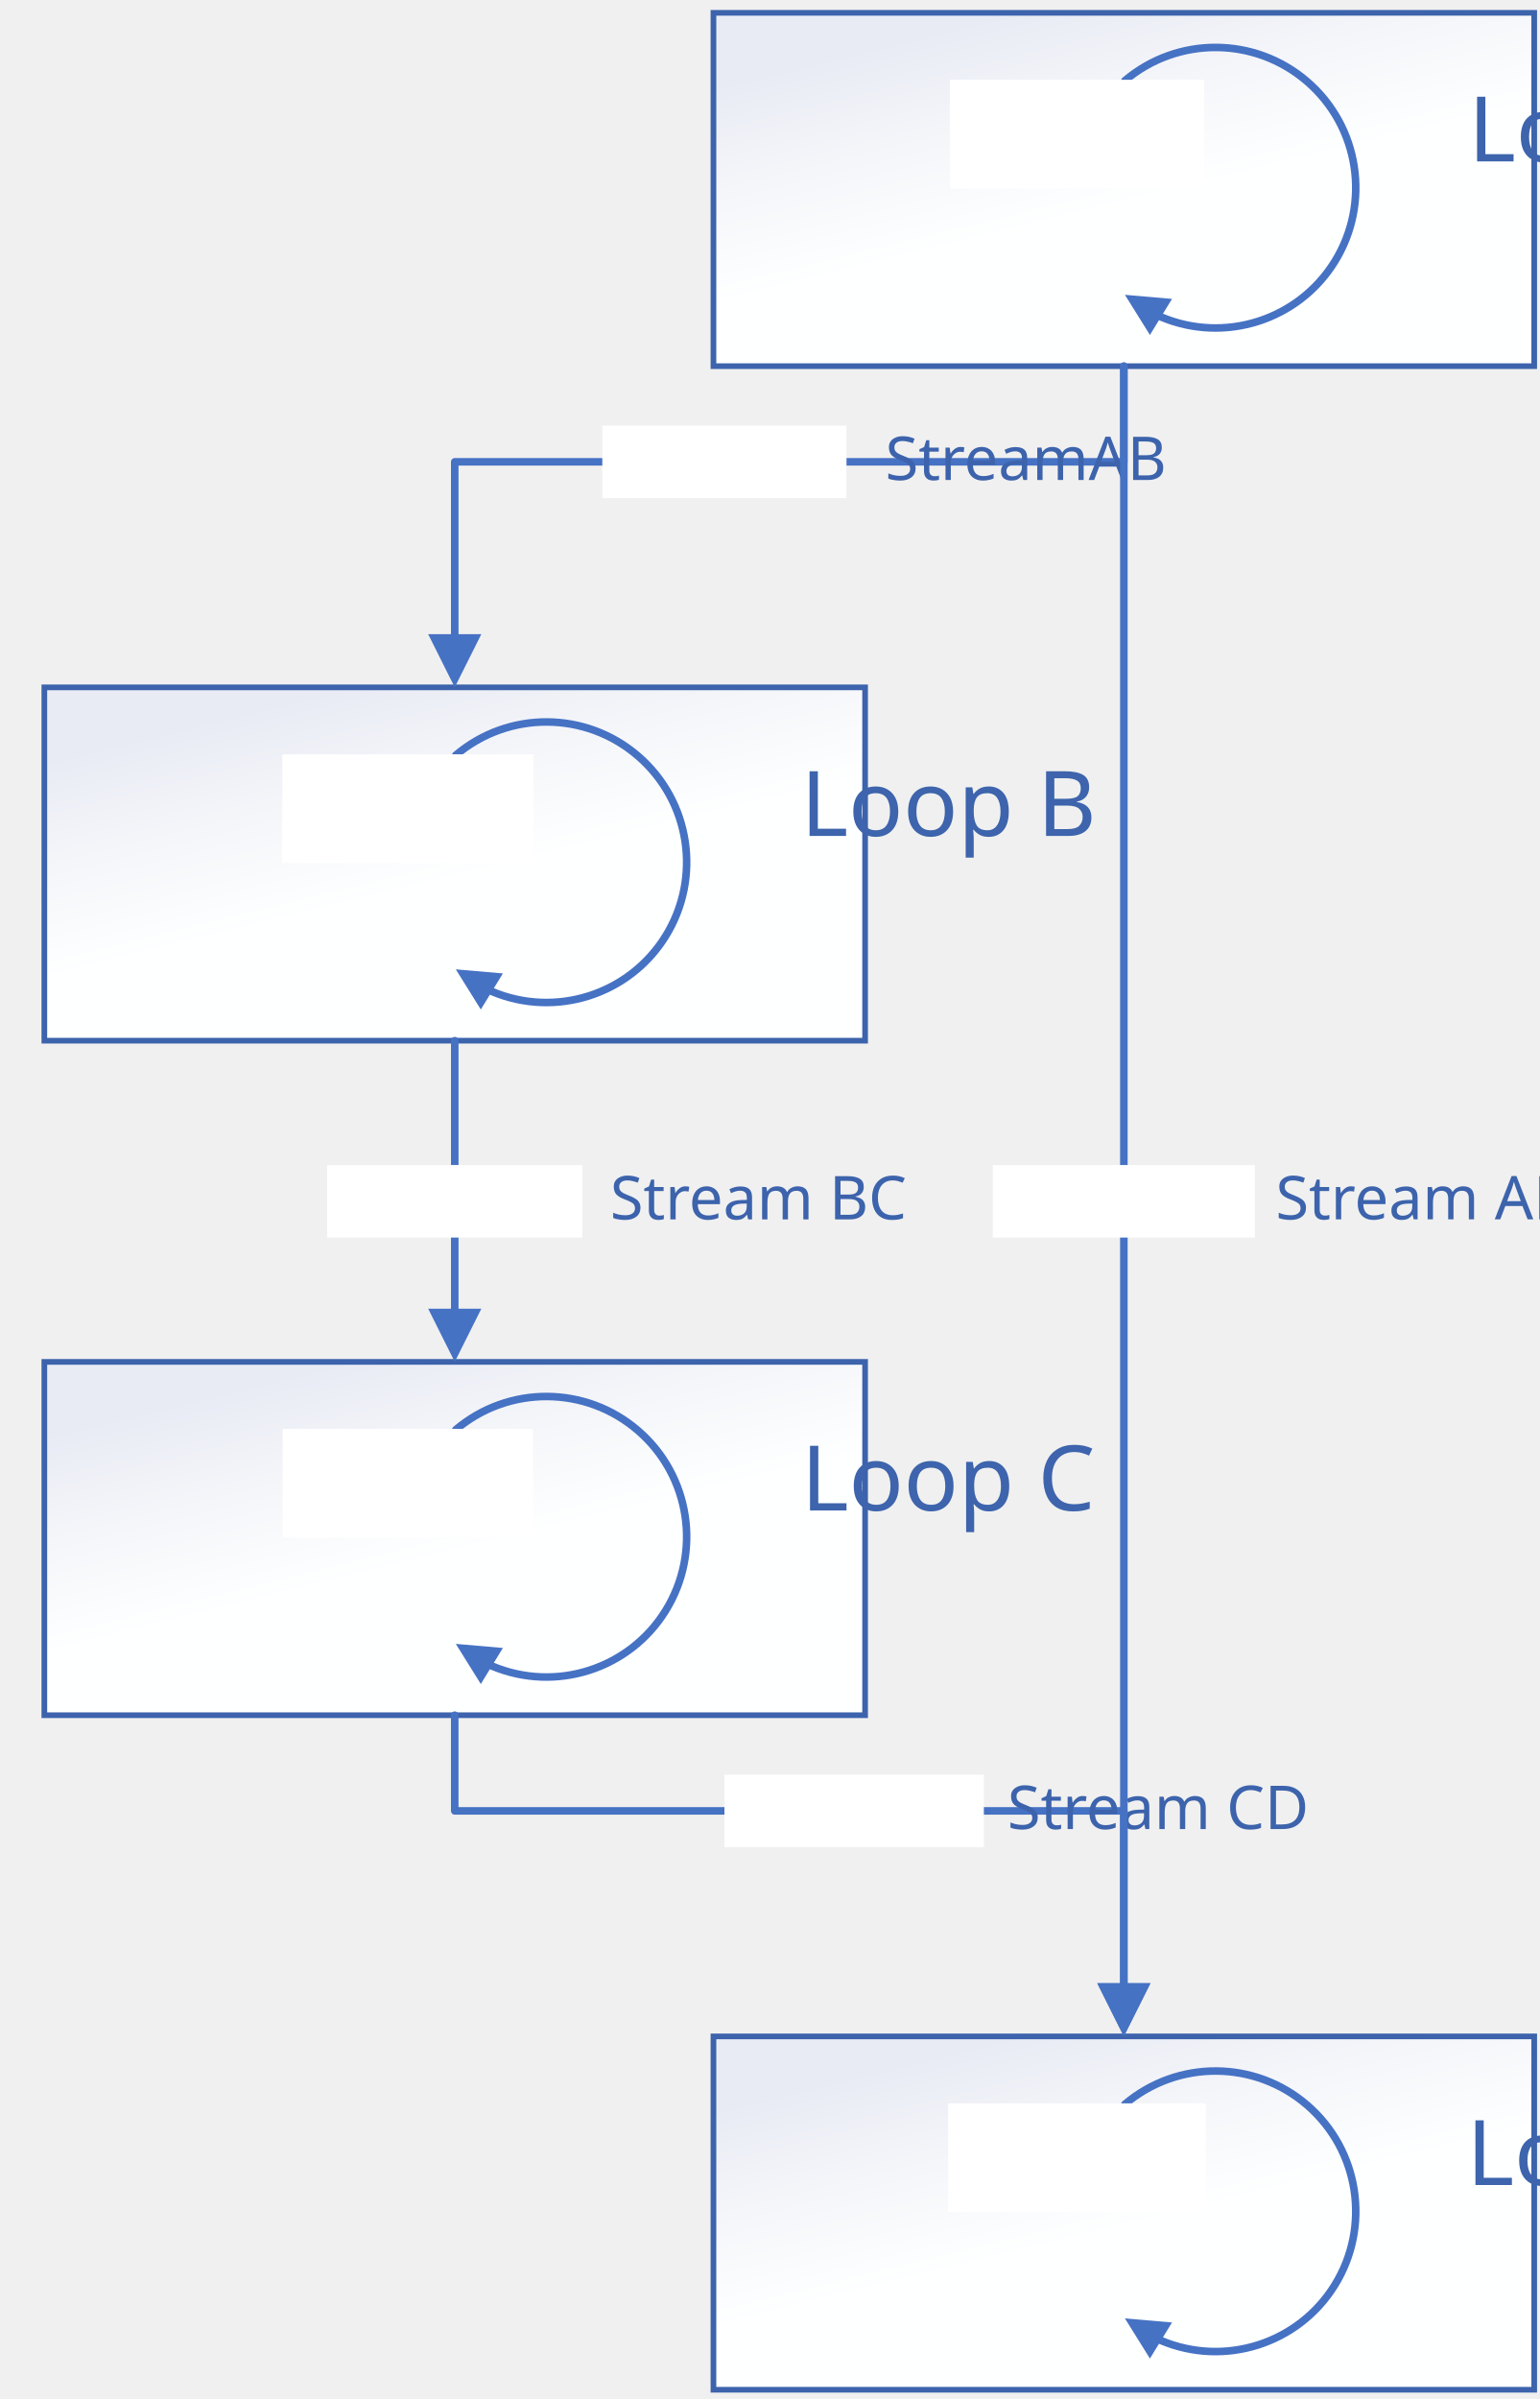
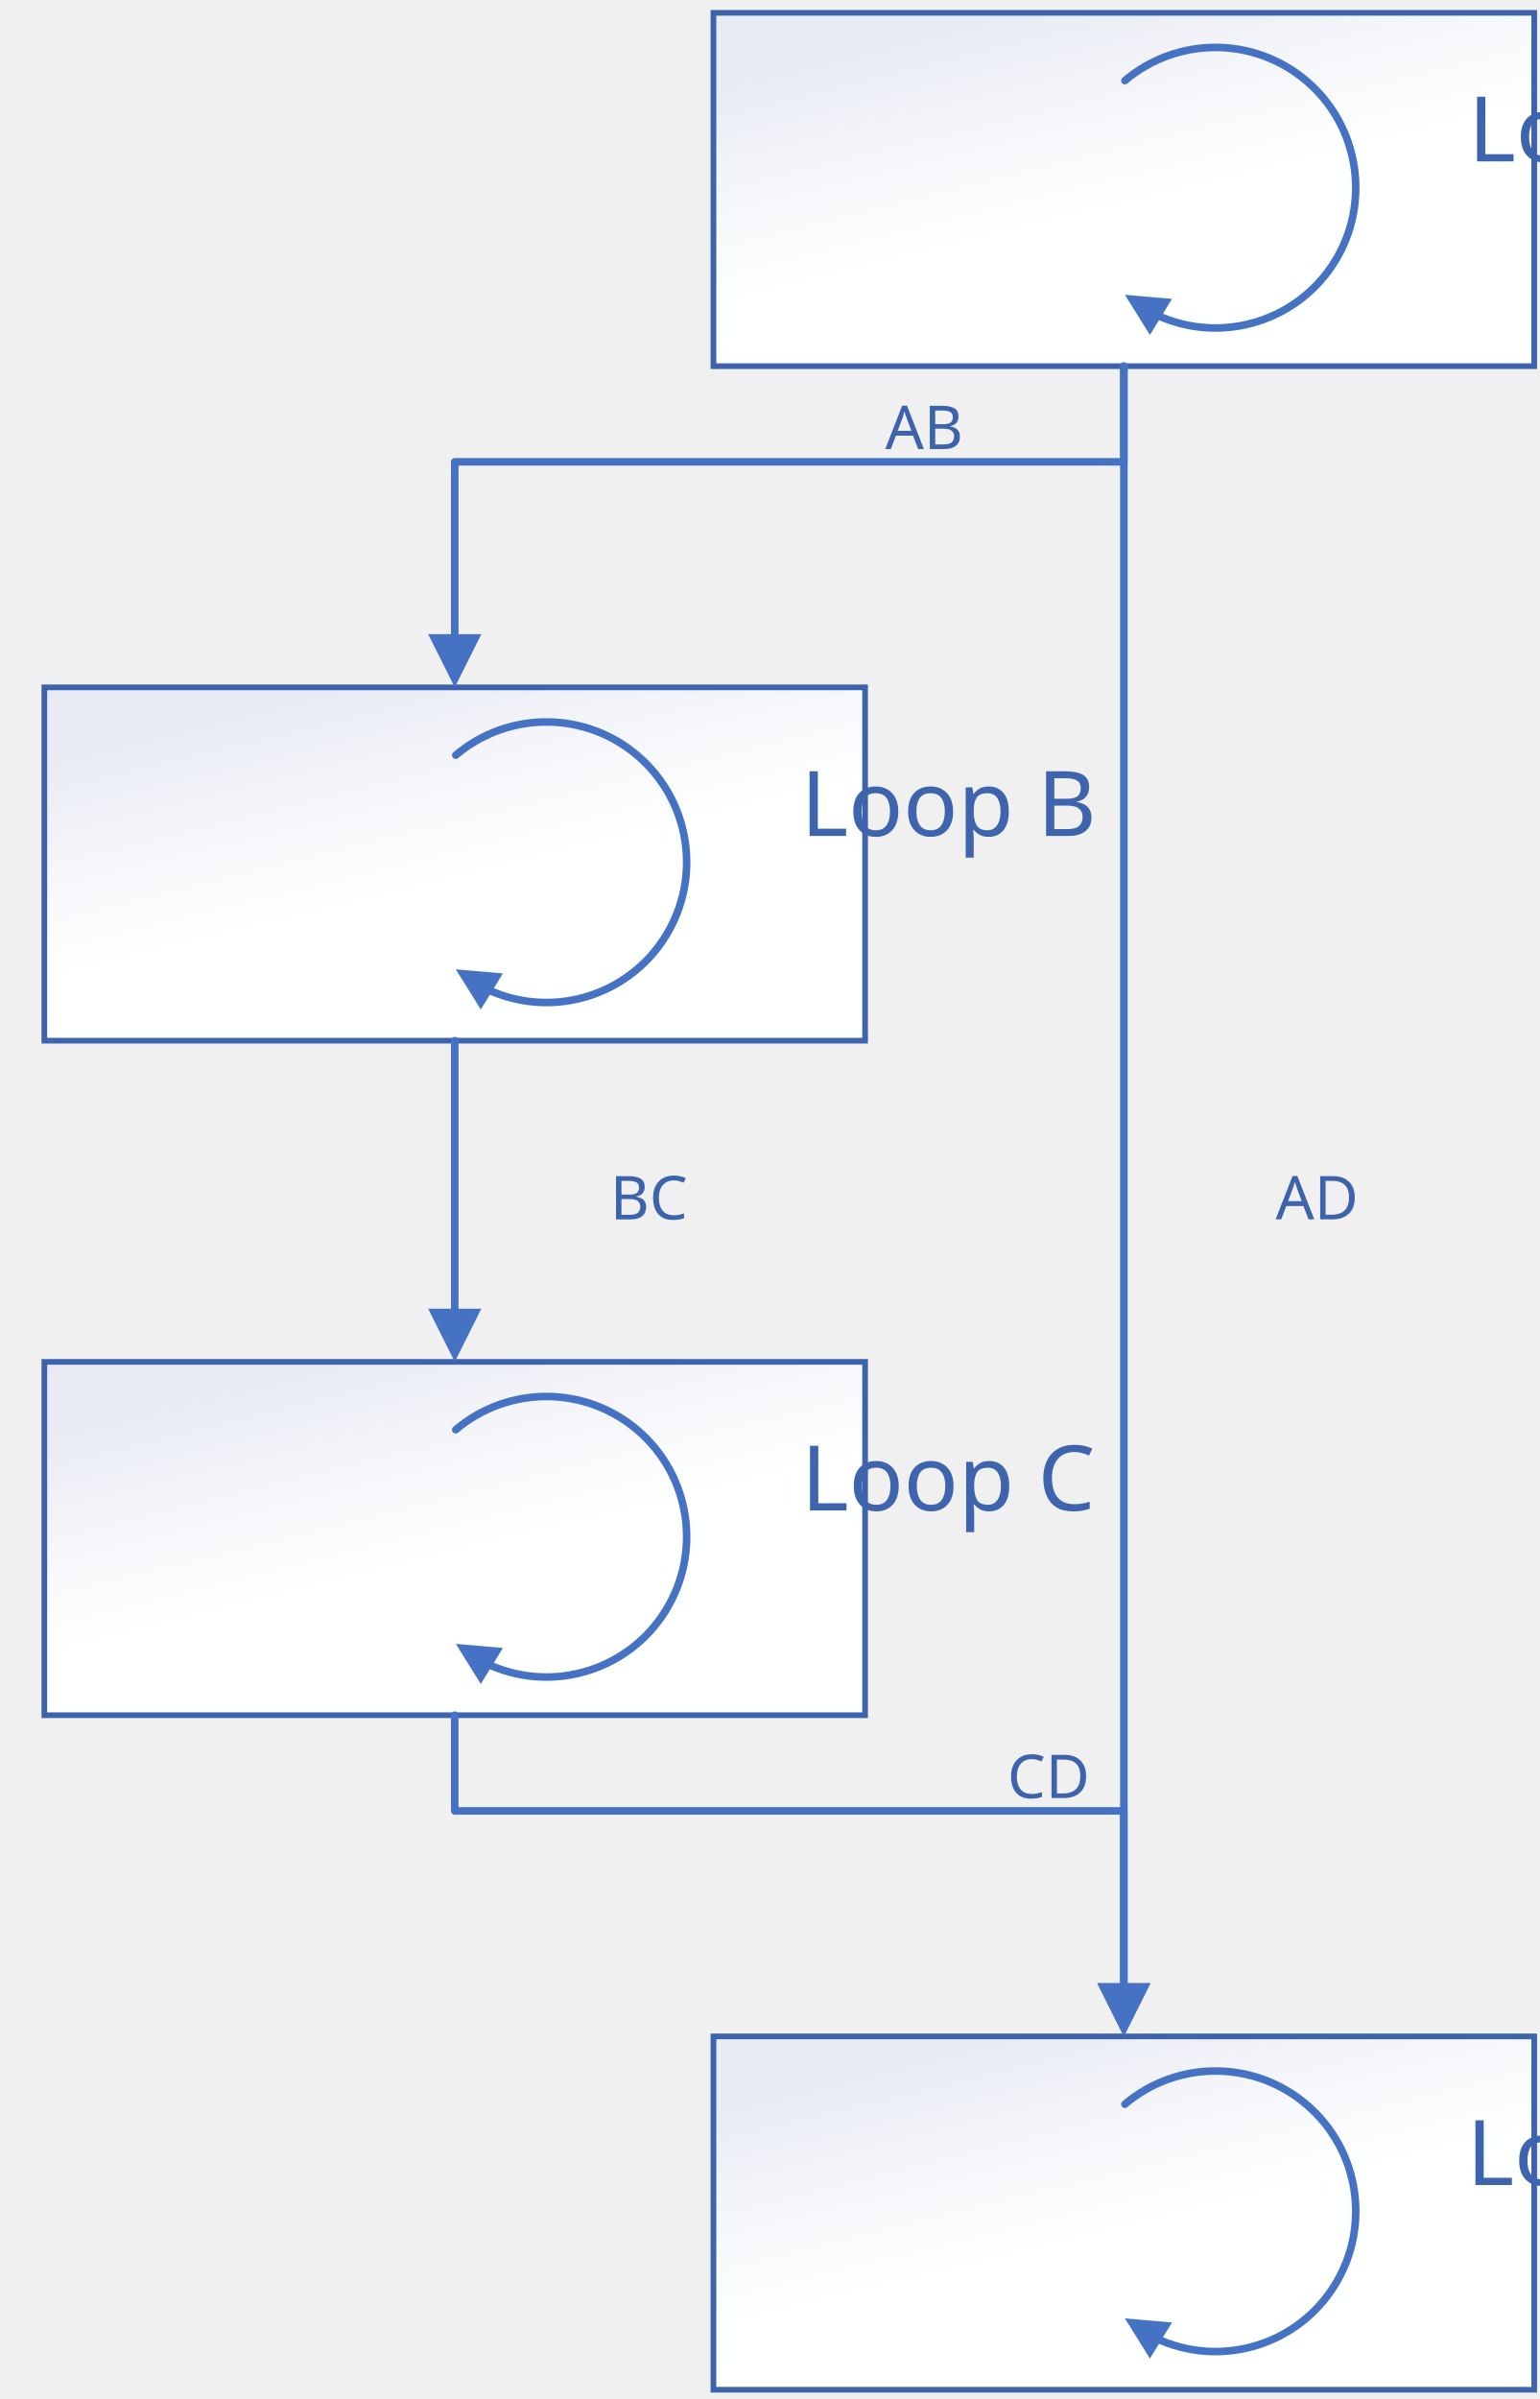
<svg xmlns="http://www.w3.org/2000/svg" xmlns:ns1="http://schemas.microsoft.com/visio/2003/SVGExtensions/" xmlns:xlink="http://www.w3.org/1999/xlink" width="2.831in" height="4.41in" viewBox="0 0 203.864 317.533" xml:space="preserve" color-interpolation-filters="sRGB" class="st9">
  <ns1:documentProperties ns1:langID="1033" ns1:metric="true" ns1:viewMarkup="false" />
  <style type="text/css">
	
		.st1 {fill:url(#grad0-5);stroke:#3c63ac;stroke-width:0.75}
		.st2 {marker-end:url(#mrkr4-11);stroke:#4672c4;stroke-linecap:round;stroke-linejoin:round;stroke-width:1}
		.st3 {fill:#4672c4;fill-opacity:1;stroke:#4672c4;stroke-opacity:1;stroke-width:0.357}
		.st4 {fill:#ffffff;stroke:none;stroke-linecap:butt;stroke-width:7.2}
		.st5 {fill:#3d64ac;font-family:Calibri;font-size:1em}
		.st6 {marker-end:url(#mrkr4-52);stroke:#4672c4;stroke-linecap:round;stroke-linejoin:round;stroke-width:1}
		.st7 {fill:#4672c4;fill-opacity:1;stroke:#4672c4;stroke-opacity:1;stroke-width:0.284}
		.st8 {fill:#3c63ac;font-family:Calibri;font-size:0.667em}
		.st9 {fill:none;fill-rule:evenodd;font-size:12px;overflow:visible;stroke-linecap:square;stroke-miterlimit:3}
	
	</style>
  <defs id="Patterns_And_Gradients">
    <linearGradient id="grad0-5" x1="0" y1="0" x2="1" y2="0" gradientTransform="rotate(60 0.5 0.5)">
      <stop offset="0" stop-color="#e8ebf4" stop-opacity="1" />
      <stop offset="0.24" stop-color="#f4f5f9" stop-opacity="1" />
      <stop offset="0.54" stop-color="#feffff" stop-opacity="1" />
    </linearGradient>
  </defs>
  <defs id="Markers">
    <g id="lend4">
      <path d="M 2 1 L 0 0 L 2 -1 L 2 1 " style="stroke:none" />
    </g>
    <marker id="mrkr4-11" class="st3" ns1:arrowType="4" ns1:arrowSize="1" ns1:setback="5.24" refX="-5.24" orient="auto" markerUnits="strokeWidth" overflow="visible">
      <use xlink:href="#lend4" transform="scale(-2.8,-2.8) " />
    </marker>
    <marker id="mrkr4-52" class="st7" ns1:arrowType="4" ns1:arrowSize="2" ns1:setback="7.04" refX="-7.04" orient="auto" markerUnits="strokeWidth" overflow="visible">
      <use xlink:href="#lend4" transform="scale(-3.52,-3.52) " />
    </marker>
  </defs>
  <g ns1:mID="0" ns1:index="1" ns1:groupContext="foregroundPage">
    <ns1:pageProperties ns1:drawingScale="0.0393701" ns1:pageScale="0.0393701" ns1:drawingUnits="24" ns1:shadowOffsetX="8.50394" ns1:shadowOffsetY="-8.50394" />
    <ns1:layer ns1:name="Connector" ns1:index="0" />
    <g id="group6-1" transform="translate(94.4528,-269.081)" ns1:mID="6" ns1:groupContext="group">
      <g id="shape5-2" ns1:mID="5" ns1:groupContext="shape">
        <ns1:userDefs>
          <ns1:ud ns1:nameU="visVersion" ns1:val="VT0(15):26" />
        </ns1:userDefs>
        <rect x="0" y="270.761" width="108.661" height="46.772" class="st1" />
      </g>
      <g id="shape2-6" ns1:mID="2" ns1:groupContext="shape" ns1:layerMember="0" transform="translate(11.2205,-23.622)">
        <ns1:userDefs>
          <ns1:ud ns1:nameU="ScaleFactor" ns1:val="VT0(1):26" />
          <ns1:ud ns1:nameU="visVersion" ns1:val="VT0(15):26" />
        </ns1:userDefs>
        <ns1:textBlock ns1:margins="rect(1,1,1,1)" ns1:tabSpace="42.5197" />
        <ns1:textRect cx="36.909" cy="310.446" width="108" height="18" />
        <path d="M43.25 303.36 A18.568 18.568 0 1 1 48.03 334.64 L47.72 334.45" class="st2" />
-         <rect ns1:rectContext="textBkgnd" x="20.078" y="303.246" width="33.662" height="14.4" class="st4" />
        <text x="20.08" y="314.05" class="st5" ns1:langID="4105">
          <ns1:paragraph ns1:horizAlign="1" />
          <ns1:tabList />Loop A</text>
      </g>
    </g>
    <g id="group7-14" transform="translate(5.87008,-179.79)" ns1:mID="7" ns1:groupContext="group">
      <g id="shape8-15" ns1:mID="8" ns1:groupContext="shape">
        <ns1:userDefs>
          <ns1:ud ns1:nameU="visVersion" ns1:val="VT0(15):26" />
        </ns1:userDefs>
        <rect x="0" y="270.761" width="108.661" height="46.772" class="st1" />
      </g>
      <g id="shape9-18" ns1:mID="9" ns1:groupContext="shape" ns1:layerMember="0" transform="translate(11.2205,-23.622)">
        <ns1:userDefs>
          <ns1:ud ns1:nameU="ScaleFactor" ns1:val="VT0(1):26" />
          <ns1:ud ns1:nameU="visVersion" ns1:val="VT0(15):26" />
        </ns1:userDefs>
        <ns1:textBlock ns1:margins="rect(1,1,1,1)" ns1:tabSpace="42.5197" />
        <ns1:textRect cx="36.909" cy="310.446" width="108" height="18" />
        <path d="M43.25 303.36 A18.568 18.568 0 1 1 48.03 334.64 L47.72 334.45" class="st2" />
-         <rect ns1:rectContext="textBkgnd" x="20.286" y="303.246" width="33.246" height="14.4" class="st4" />
        <text x="20.29" y="314.05" class="st5" ns1:langID="4105">
          <ns1:paragraph ns1:horizAlign="1" />
          <ns1:tabList />Loop B</text>
      </g>
    </g>
    <g id="group10-25" transform="translate(5.87008,-90.4985)" ns1:mID="10" ns1:groupContext="group">
      <g id="shape11-26" ns1:mID="11" ns1:groupContext="shape">
        <ns1:userDefs>
          <ns1:ud ns1:nameU="visVersion" ns1:val="VT0(15):26" />
        </ns1:userDefs>
        <rect x="0" y="270.761" width="108.661" height="46.772" class="st1" />
      </g>
      <g id="shape12-29" ns1:mID="12" ns1:groupContext="shape" ns1:layerMember="0" transform="translate(11.2205,-23.622)">
        <ns1:userDefs>
          <ns1:ud ns1:nameU="ScaleFactor" ns1:val="VT0(1):26" />
          <ns1:ud ns1:nameU="visVersion" ns1:val="VT0(15):26" />
        </ns1:userDefs>
        <ns1:textBlock ns1:margins="rect(1,1,1,1)" ns1:tabSpace="42.5197" />
        <ns1:textRect cx="36.909" cy="310.446" width="108" height="18" />
        <path d="M43.25 303.36 A18.568 18.568 0 1 1 48.03 334.64 L47.72 334.45" class="st2" />
-         <rect ns1:rectContext="textBkgnd" x="20.351" y="303.246" width="33.117" height="14.4" class="st4" />
        <text x="20.35" y="314.05" class="st5" ns1:langID="4105">
          <ns1:paragraph ns1:horizAlign="1" />
          <ns1:tabList />Loop C</text>
      </g>
    </g>
    <g id="group13-36" transform="translate(94.4528,-1.20719)" ns1:mID="13" ns1:groupContext="group">
      <g id="shape14-37" ns1:mID="14" ns1:groupContext="shape">
        <ns1:userDefs>
          <ns1:ud ns1:nameU="visVersion" ns1:val="VT0(15):26" />
        </ns1:userDefs>
        <rect x="0" y="270.761" width="108.661" height="46.772" class="st1" />
      </g>
      <g id="shape15-40" ns1:mID="15" ns1:groupContext="shape" ns1:layerMember="0" transform="translate(11.2205,-23.622)">
        <ns1:userDefs>
          <ns1:ud ns1:nameU="ScaleFactor" ns1:val="VT0(1):26" />
          <ns1:ud ns1:nameU="visVersion" ns1:val="VT0(15):26" />
        </ns1:userDefs>
        <ns1:textBlock ns1:margins="rect(1,1,1,1)" ns1:tabSpace="42.5197" />
        <ns1:textRect cx="36.909" cy="310.446" width="108" height="18" />
        <path d="M43.25 303.36 A18.568 18.568 0 1 1 48.03 334.64 L47.72 334.45" class="st2" />
-         <rect ns1:rectContext="textBkgnd" x="19.859" y="303.246" width="34.102" height="14.4" class="st4" />
        <text x="19.86" y="314.05" class="st5" ns1:langID="4105">
          <ns1:paragraph ns1:horizAlign="1" />
          <ns1:tabList />Loop D</text>
      </g>
    </g>
    <g id="shape16-47" ns1:mID="16" ns1:groupContext="shape" ns1:layerMember="0" transform="translate(148.783,-269.081)">
      <ns1:textBlock ns1:margins="rect(4,4,4,4)" ns1:tabSpace="42.5197" />
      <ns1:textRect cx="-52.879" cy="330.205" width="42.14" height="17.604" />
      <path d="M0 317.53 L0 330.2 L-88.58 330.2 L-88.58 353.01" class="st6" />
-       <rect ns1:rectContext="textBkgnd" x="-69.043" y="325.405" width="32.328" height="9.6" class="st4" />
-       <text x="-69.04" y="332.6" class="st8" ns1:langID="4105">
+       <text x="-69.04" y="328.5" class="st8" ns1:langID="4105">
        <ns1:paragraph ns1:horizAlign="1" />
-         <ns1:tabList />StreamAB</text>
+         <ns1:tabList />AB</text>
    </g>
    <g id="shape17-55" ns1:mID="17" ns1:groupContext="shape" ns1:layerMember="0" transform="translate(53.1142,-179.79)">
      <ns1:textBlock ns1:margins="rect(4,4,4,4)" ns1:tabSpace="42.5197" />
      <ns1:textRect cx="7.087" cy="338.792" width="43.59" height="17.604" />
      <path d="M7.09 317.53 L7.09 353.01" class="st6" />
-       <rect ns1:rectContext="textBkgnd" x="-9.8" y="333.993" width="33.773" height="9.6" class="st4" />
      <text x="-9.8" y="341.19" class="st8" ns1:langID="4105">
        <ns1:paragraph ns1:horizAlign="1" />
-         <ns1:tabList />Stream BC</text>
+         <ns1:tabList />BC</text>
    </g>
    <g id="shape18-62" ns1:mID="18" ns1:groupContext="shape" ns1:layerMember="0" transform="translate(60.2008,-90.4985)">
      <ns1:textBlock ns1:margins="rect(4,4,4,4)" ns1:tabSpace="42.5197" />
      <ns1:textRect cx="52.879" cy="330.205" width="44.16" height="17.604" />
      <path d="M0 317.53 L0 330.2 L88.58 330.2 L88.58 353.01" class="st6" />
-       <rect ns1:rectContext="textBkgnd" x="35.708" y="325.405" width="34.343" height="9.6" class="st4" />
-       <text x="35.71" y="332.6" class="st8" ns1:langID="4105">
+       <text x="35.71" y="328.5" class="st8" ns1:langID="4105">
        <ns1:paragraph ns1:horizAlign="1" />
-         <ns1:tabList />Stream CD</text>
+         <ns1:tabList />CD</text>
    </g>
    <g id="shape19-69" ns1:mID="19" ns1:groupContext="shape" ns1:layerMember="0" transform="translate(141.697,-269.081)">
      <ns1:textBlock ns1:margins="rect(4,4,4,4)" ns1:tabSpace="42.5197" />
      <ns1:textRect cx="7.087" cy="428.084" width="44.52" height="17.604" />
      <path d="M7.09 317.53 L7.09 531.59" class="st6" />
-       <rect ns1:rectContext="textBkgnd" x="-10.267" y="423.284" width="34.707" height="9.6" class="st4" />
      <text x="-10.27" y="430.48" class="st8" ns1:langID="4105">
        <ns1:paragraph ns1:horizAlign="1" />
-         <ns1:tabList />Stream AD</text>
+         <ns1:tabList />AD</text>
    </g>
  </g>
</svg>
